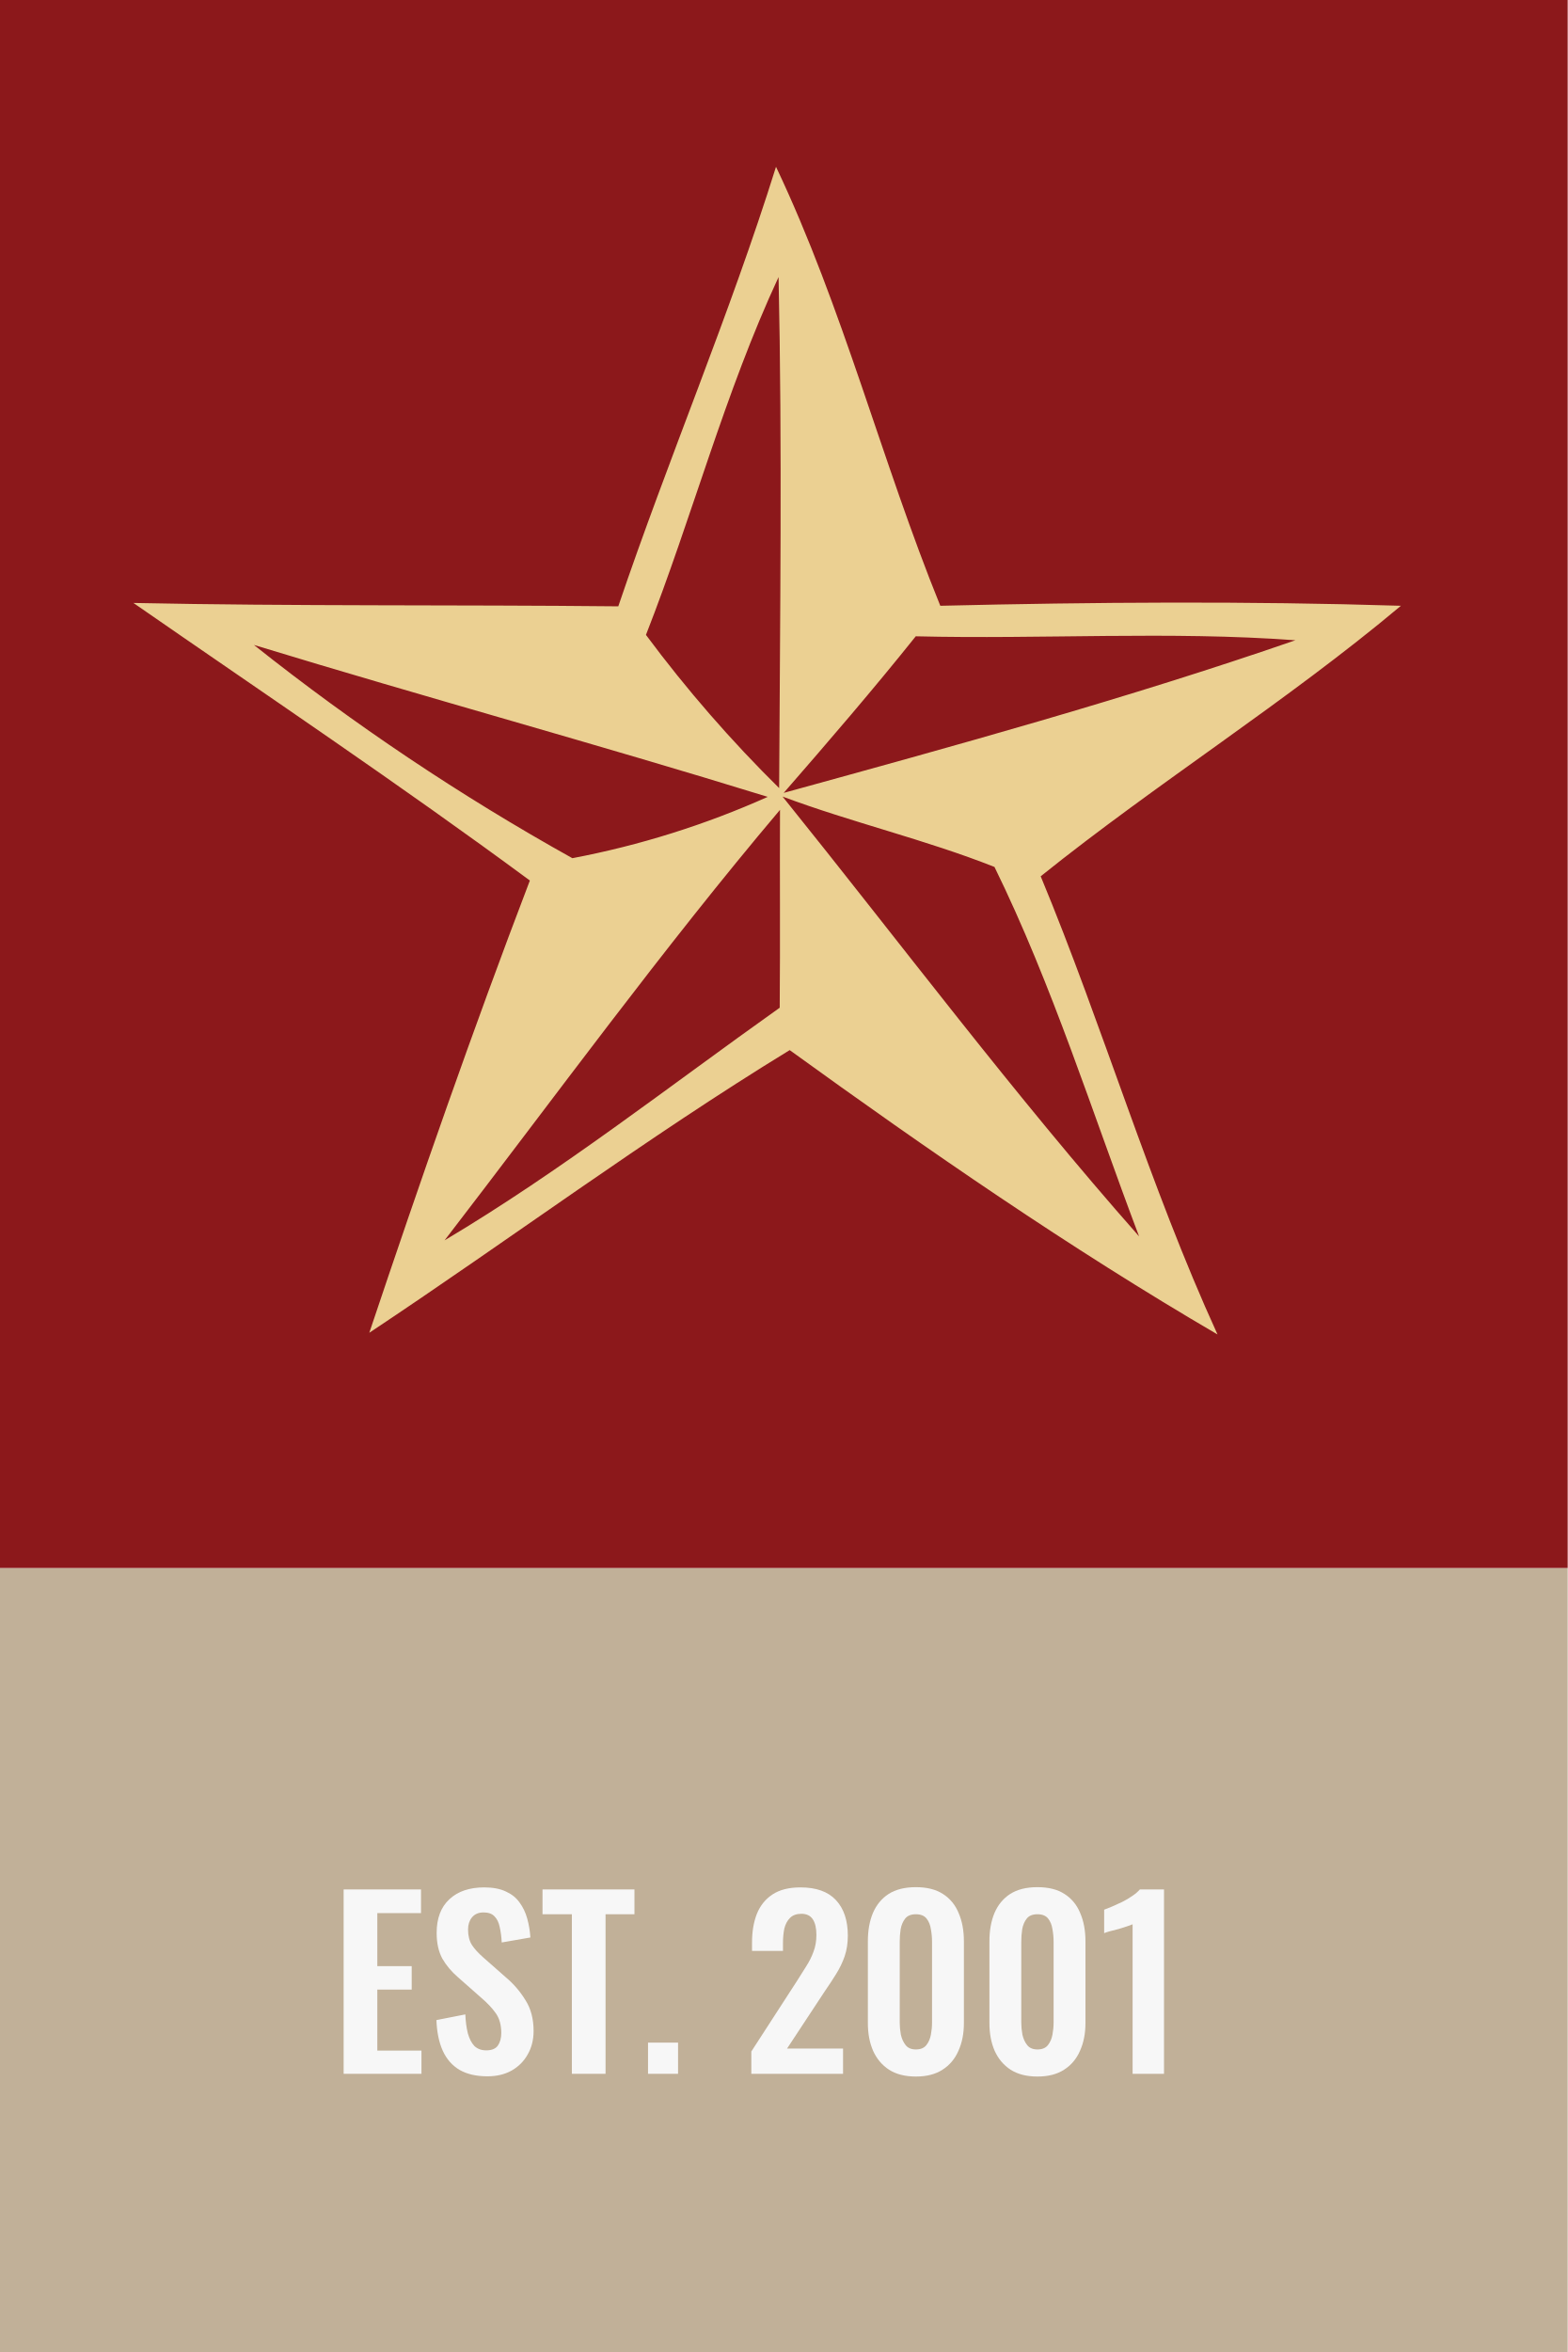
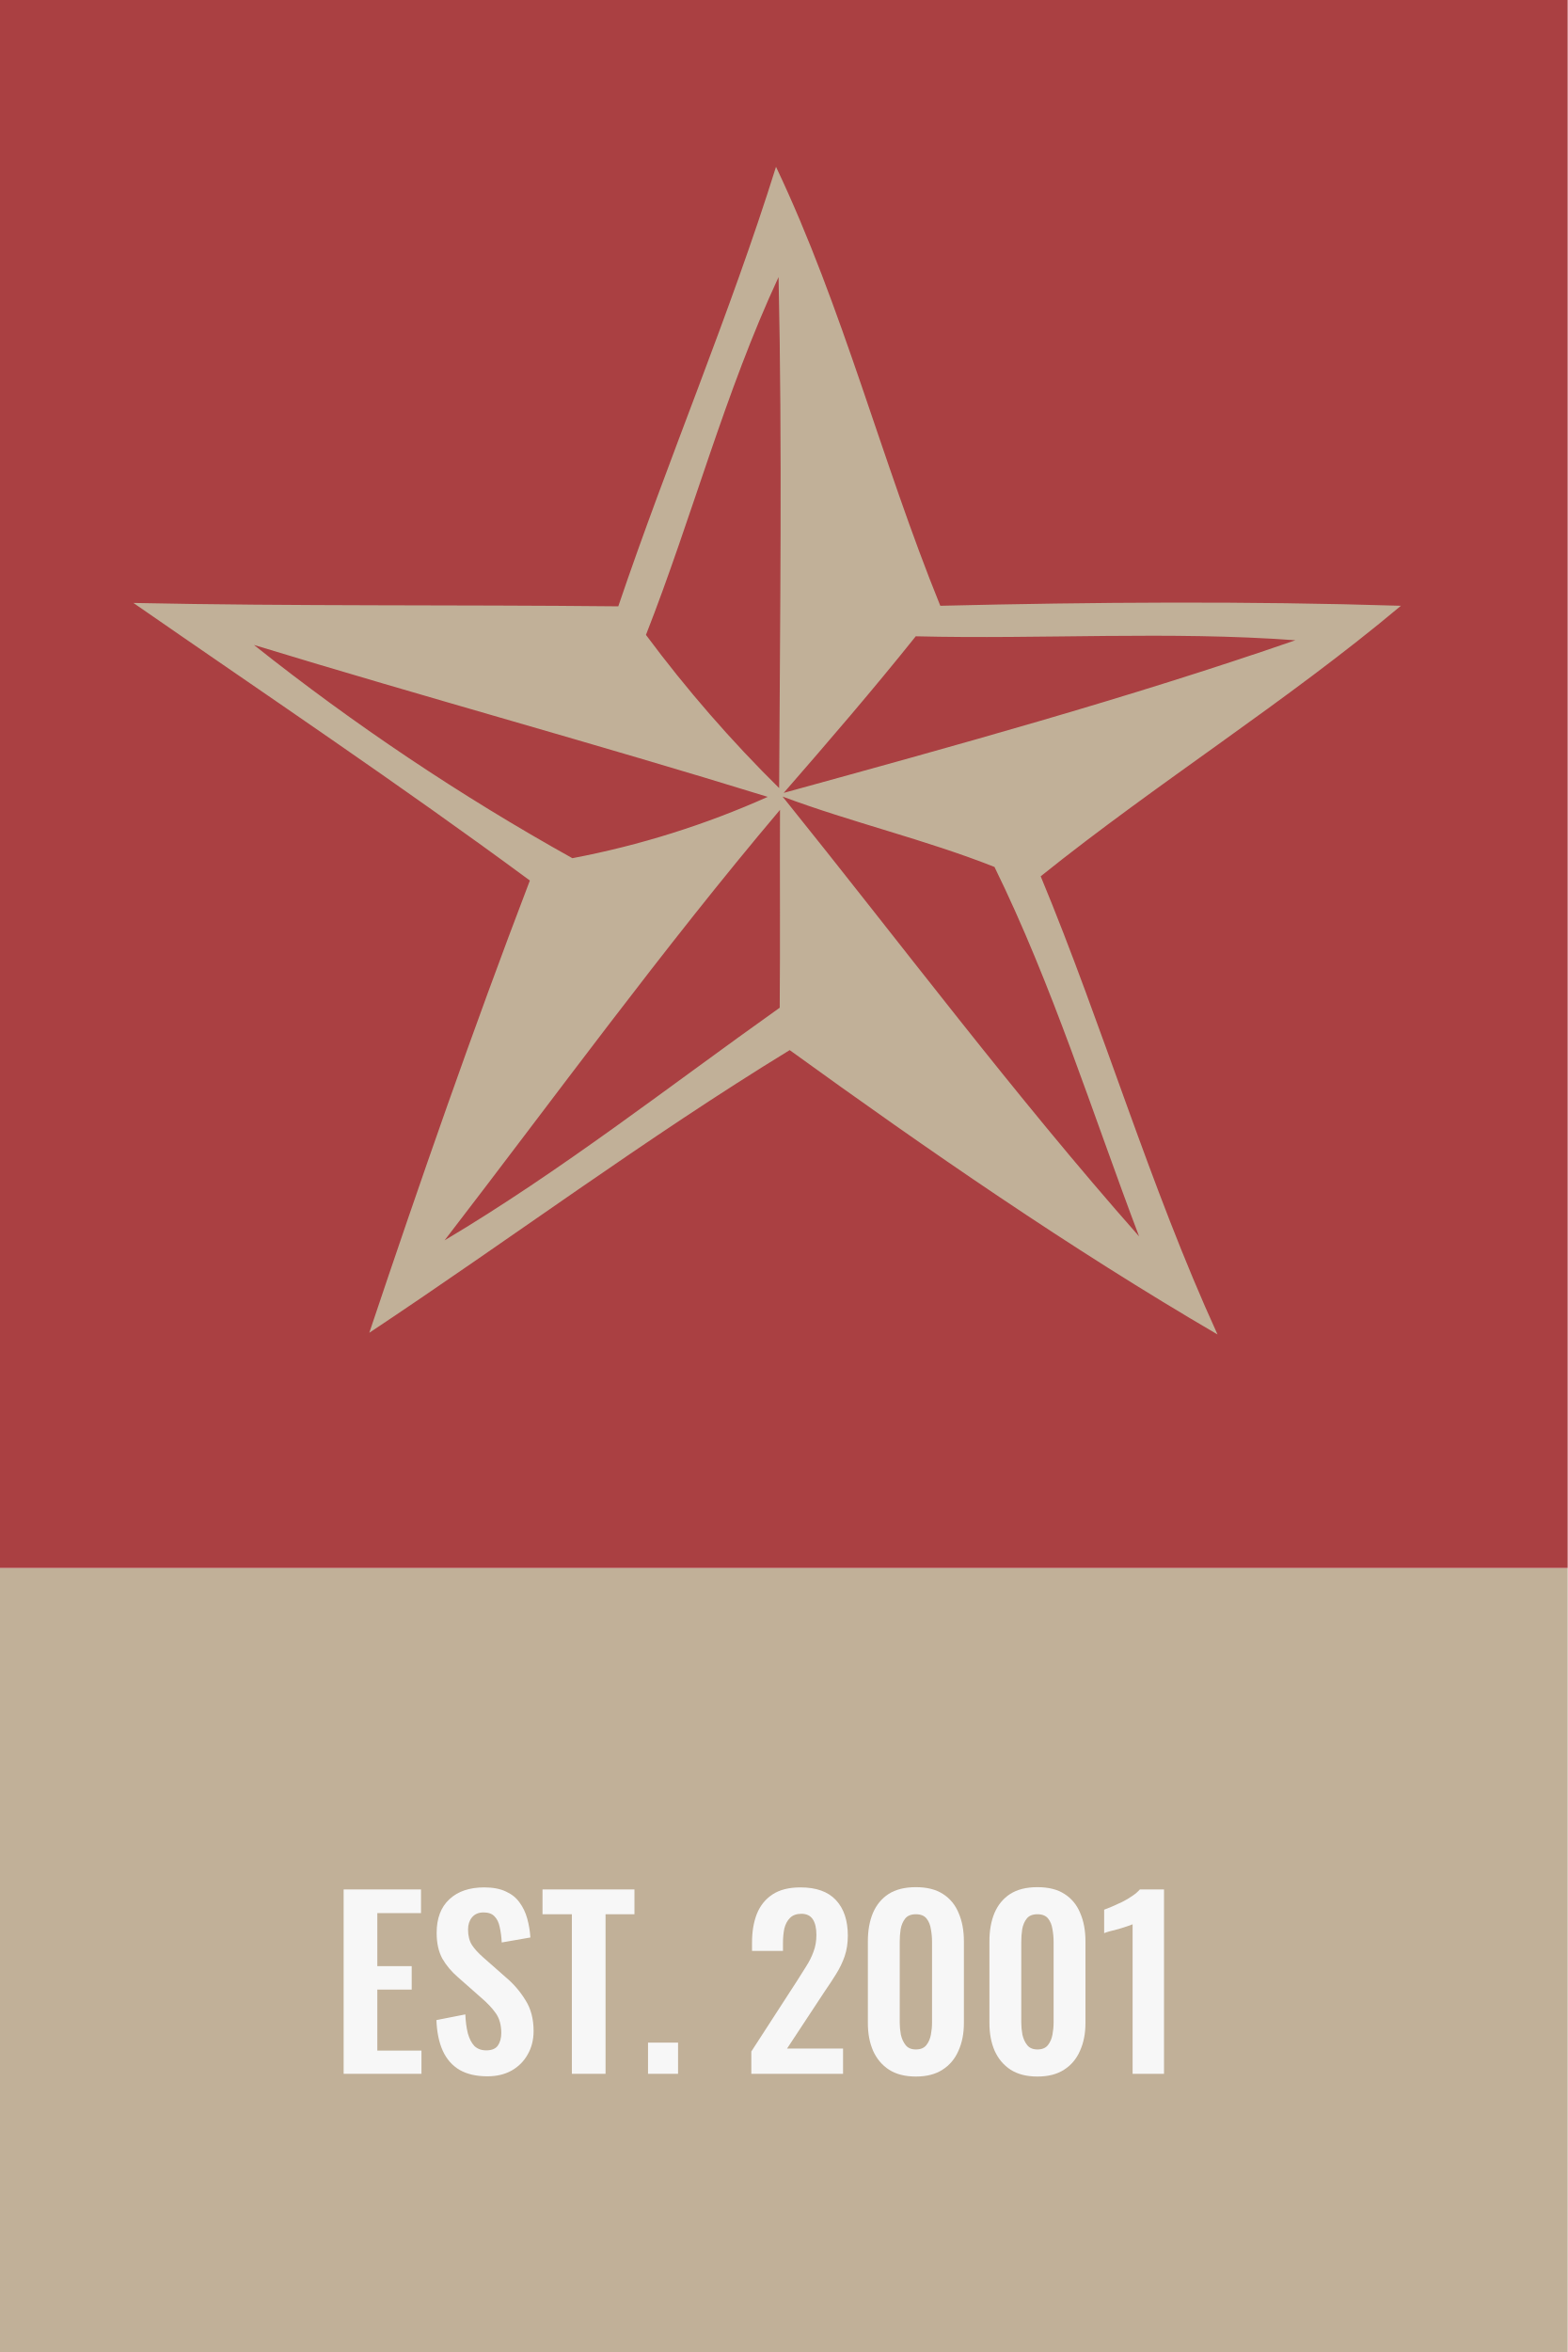
<svg xmlns="http://www.w3.org/2000/svg" width="124" height="186" viewBox="0 0 124 186" fill="none">
  <path d="M0 124H124V186H0V124Z" fill="#C1B098" />
  <path d="M27.181 164V149.42H33.301V151.292H29.845V155.486H32.563V157.34H29.845V162.164H33.337V164H27.181Z" fill="#F7F7F7" />
  <path d="M38.552 164.198C37.676 164.198 36.944 164.03 36.356 163.694C35.768 163.346 35.324 162.842 35.024 162.182C34.724 161.522 34.556 160.712 34.52 159.752L36.806 159.302C36.83 159.866 36.896 160.364 37.004 160.796C37.124 161.228 37.298 161.564 37.526 161.804C37.766 162.032 38.078 162.146 38.462 162.146C38.894 162.146 39.2 162.02 39.38 161.768C39.56 161.504 39.65 161.174 39.65 160.778C39.65 160.142 39.506 159.62 39.218 159.212C38.93 158.804 38.546 158.396 38.066 157.988L36.23 156.368C35.714 155.924 35.3 155.432 34.988 154.892C34.688 154.34 34.538 153.662 34.538 152.858C34.538 151.706 34.874 150.818 35.546 150.194C36.218 149.57 37.136 149.258 38.3 149.258C38.984 149.258 39.554 149.366 40.01 149.582C40.466 149.786 40.826 150.074 41.09 150.446C41.366 150.818 41.57 151.244 41.702 151.724C41.834 152.192 41.918 152.69 41.954 153.218L39.686 153.614C39.662 153.158 39.608 152.75 39.524 152.39C39.452 152.03 39.314 151.748 39.11 151.544C38.918 151.34 38.63 151.238 38.246 151.238C37.85 151.238 37.544 151.37 37.328 151.634C37.124 151.886 37.022 152.204 37.022 152.588C37.022 153.08 37.124 153.488 37.328 153.812C37.532 154.124 37.826 154.448 38.21 154.784L40.028 156.386C40.628 156.89 41.138 157.484 41.558 158.168C41.99 158.84 42.206 159.656 42.206 160.616C42.206 161.312 42.05 161.93 41.738 162.47C41.438 163.01 41.012 163.436 40.46 163.748C39.92 164.048 39.284 164.198 38.552 164.198Z" fill="#F7F7F7" />
  <path d="M45.233 164V151.382H42.911V149.42H50.183V151.382H47.897V164H45.233Z" fill="#F7F7F7" />
  <path d="M51.257 164V161.534H53.633V164H51.257Z" fill="#F7F7F7" />
  <path d="M59.428 164V162.236L63.029 156.674C63.292 156.266 63.538 155.876 63.767 155.504C64.007 155.132 64.198 154.748 64.343 154.352C64.499 153.944 64.576 153.5 64.576 153.02C64.576 152.48 64.481 152.066 64.288 151.778C64.097 151.49 63.797 151.346 63.389 151.346C63.005 151.346 62.705 151.454 62.489 151.67C62.273 151.886 62.123 152.168 62.038 152.516C61.967 152.864 61.931 153.248 61.931 153.668V154.28H59.483V153.632C59.483 152.768 59.608 152.012 59.861 151.364C60.124 150.704 60.538 150.188 61.102 149.816C61.666 149.444 62.404 149.258 63.316 149.258C64.564 149.258 65.501 149.594 66.124 150.266C66.749 150.938 67.061 151.874 67.061 153.074C67.061 153.674 66.977 154.22 66.808 154.712C66.641 155.192 66.418 155.654 66.142 156.098C65.867 156.542 65.567 156.998 65.243 157.466L62.255 162.002H66.683V164H59.428Z" fill="#F7F7F7" />
  <path d="M72.444 164.216C71.592 164.216 70.884 164.036 70.32 163.676C69.768 163.316 69.348 162.818 69.06 162.182C68.784 161.546 68.646 160.814 68.646 159.986V153.524C68.646 152.672 68.778 151.928 69.042 151.292C69.318 150.644 69.732 150.14 70.284 149.78C70.848 149.42 71.568 149.24 72.444 149.24C73.32 149.24 74.034 149.42 74.586 149.78C75.15 150.14 75.564 150.644 75.828 151.292C76.104 151.928 76.242 152.672 76.242 153.524V159.986C76.242 160.814 76.098 161.546 75.81 162.182C75.534 162.818 75.114 163.316 74.55 163.676C73.998 164.036 73.296 164.216 72.444 164.216ZM72.444 162.074C72.816 162.074 73.092 161.96 73.272 161.732C73.452 161.504 73.572 161.228 73.632 160.904C73.692 160.58 73.722 160.262 73.722 159.95V153.56C73.722 153.224 73.692 152.894 73.632 152.57C73.584 152.234 73.47 151.952 73.29 151.724C73.11 151.496 72.828 151.382 72.444 151.382C72.06 151.382 71.778 151.496 71.598 151.724C71.418 151.952 71.298 152.234 71.238 152.57C71.19 152.894 71.166 153.224 71.166 153.56V159.95C71.166 160.262 71.196 160.58 71.256 160.904C71.328 161.228 71.454 161.504 71.634 161.732C71.814 161.96 72.084 162.074 72.444 162.074Z" fill="#F7F7F7" />
  <path d="M82.059 164.216C81.207 164.216 80.499 164.036 79.935 163.676C79.383 163.316 78.963 162.818 78.675 162.182C78.399 161.546 78.261 160.814 78.261 159.986V153.524C78.261 152.672 78.393 151.928 78.657 151.292C78.933 150.644 79.347 150.14 79.899 149.78C80.463 149.42 81.183 149.24 82.059 149.24C82.935 149.24 83.649 149.42 84.201 149.78C84.765 150.14 85.179 150.644 85.443 151.292C85.719 151.928 85.857 152.672 85.857 153.524V159.986C85.857 160.814 85.713 161.546 85.425 162.182C85.149 162.818 84.729 163.316 84.165 163.676C83.613 164.036 82.911 164.216 82.059 164.216ZM82.059 162.074C82.431 162.074 82.707 161.96 82.887 161.732C83.067 161.504 83.187 161.228 83.247 160.904C83.307 160.58 83.337 160.262 83.337 159.95V153.56C83.337 153.224 83.307 152.894 83.247 152.57C83.199 152.234 83.085 151.952 82.905 151.724C82.725 151.496 82.443 151.382 82.059 151.382C81.675 151.382 81.393 151.496 81.213 151.724C81.033 151.952 80.913 152.234 80.853 152.57C80.805 152.894 80.781 153.224 80.781 153.56V159.95C80.781 160.262 80.811 160.58 80.871 160.904C80.943 161.228 81.069 161.504 81.249 161.732C81.429 161.96 81.699 162.074 82.059 162.074Z" fill="#F7F7F7" />
  <path d="M89.586 164V152.174C89.514 152.21 89.37 152.264 89.154 152.336C88.95 152.408 88.722 152.48 88.47 152.552C88.218 152.612 87.984 152.672 87.768 152.732C87.564 152.792 87.42 152.84 87.336 152.876V151.022C87.504 150.962 87.714 150.878 87.966 150.77C88.218 150.662 88.482 150.542 88.758 150.41C89.046 150.266 89.31 150.11 89.55 149.942C89.802 149.774 90.006 149.6 90.162 149.42H92.07V164H89.586Z" fill="#F7F7F7" />
-   <path d="M0 33.141V124H62.589H124V0H0V33.141Z" fill="#8C181B" />
-   <path d="M110.809 47.906C98.671 47.526 86.512 47.615 74.375 47.906C69.727 36.461 66.682 24.346 61.38 13.191C57.703 24.949 52.853 36.282 48.905 47.95C36.091 47.816 23.277 47.95 10.553 47.682C21.066 54.969 31.646 62.055 41.911 69.633C37.399 81.435 33.226 93.417 29.21 105.398C40.355 97.999 51.093 89.997 62.463 83.045C73.405 90.958 84.594 98.692 96.303 105.532C90.911 93.73 87.279 81.257 82.316 69.298C91.565 61.877 101.694 55.551 110.809 47.906ZM72.457 50.32C82.451 50.566 92.468 49.895 102.461 50.633C89.151 55.238 75.548 58.971 61.989 62.703C65.531 58.635 69.073 54.522 72.434 50.32H72.457ZM20.119 51.013C33.654 55.148 47.19 58.836 60.726 63.017C55.785 65.228 50.598 66.856 45.273 67.867C36.43 62.94 28.009 57.303 20.096 51.013H20.119ZM61.673 79.692C52.92 85.906 44.438 92.567 35.166 98.088C43.942 86.688 52.401 75.042 61.696 64.045C61.673 69.342 61.719 74.461 61.673 79.692ZM61.673 62.368C57.838 58.589 54.3 54.524 51.093 50.208C54.77 40.842 57.319 31.074 61.583 21.909C61.877 35.41 61.696 48.912 61.628 62.368H61.673ZM90.099 97.775C80.218 86.599 71.261 74.618 61.899 62.994C67.404 65.051 73.179 66.392 78.661 68.56C83.263 77.948 86.399 88.007 90.099 97.775Z" fill="#EBD092" />
+   <path d="M0 33.141V124H62.589H124V0H0V33.141Z" fill="#AA4042" />
+   <path d="M110.809 47.906C98.671 47.526 86.512 47.615 74.375 47.906C69.727 36.461 66.682 24.346 61.38 13.191C57.703 24.949 52.853 36.282 48.905 47.95C36.091 47.816 23.277 47.95 10.553 47.682C21.066 54.969 31.646 62.055 41.911 69.633C37.399 81.435 33.226 93.417 29.21 105.398C40.355 97.999 51.093 89.997 62.463 83.045C73.405 90.958 84.594 98.692 96.303 105.532C90.911 93.73 87.279 81.257 82.316 69.298C91.565 61.877 101.694 55.551 110.809 47.906ZM72.457 50.32C82.451 50.566 92.468 49.895 102.461 50.633C89.151 55.238 75.548 58.971 61.989 62.703C65.531 58.635 69.073 54.522 72.434 50.32H72.457ZM20.119 51.013C33.654 55.148 47.19 58.836 60.726 63.017C55.785 65.228 50.598 66.856 45.273 67.867C36.43 62.94 28.009 57.303 20.096 51.013H20.119ZM61.673 79.692C52.92 85.906 44.438 92.567 35.166 98.088C43.942 86.688 52.401 75.042 61.696 64.045C61.673 69.342 61.719 74.461 61.673 79.692ZM61.673 62.368C57.838 58.589 54.3 54.524 51.093 50.208C54.77 40.842 57.319 31.074 61.583 21.909C61.877 35.41 61.696 48.912 61.628 62.368H61.673ZM90.099 97.775C80.218 86.599 71.261 74.618 61.899 62.994C67.404 65.051 73.179 66.392 78.661 68.56C83.263 77.948 86.399 88.007 90.099 97.775Z" fill="#C1B098" />
</svg>
